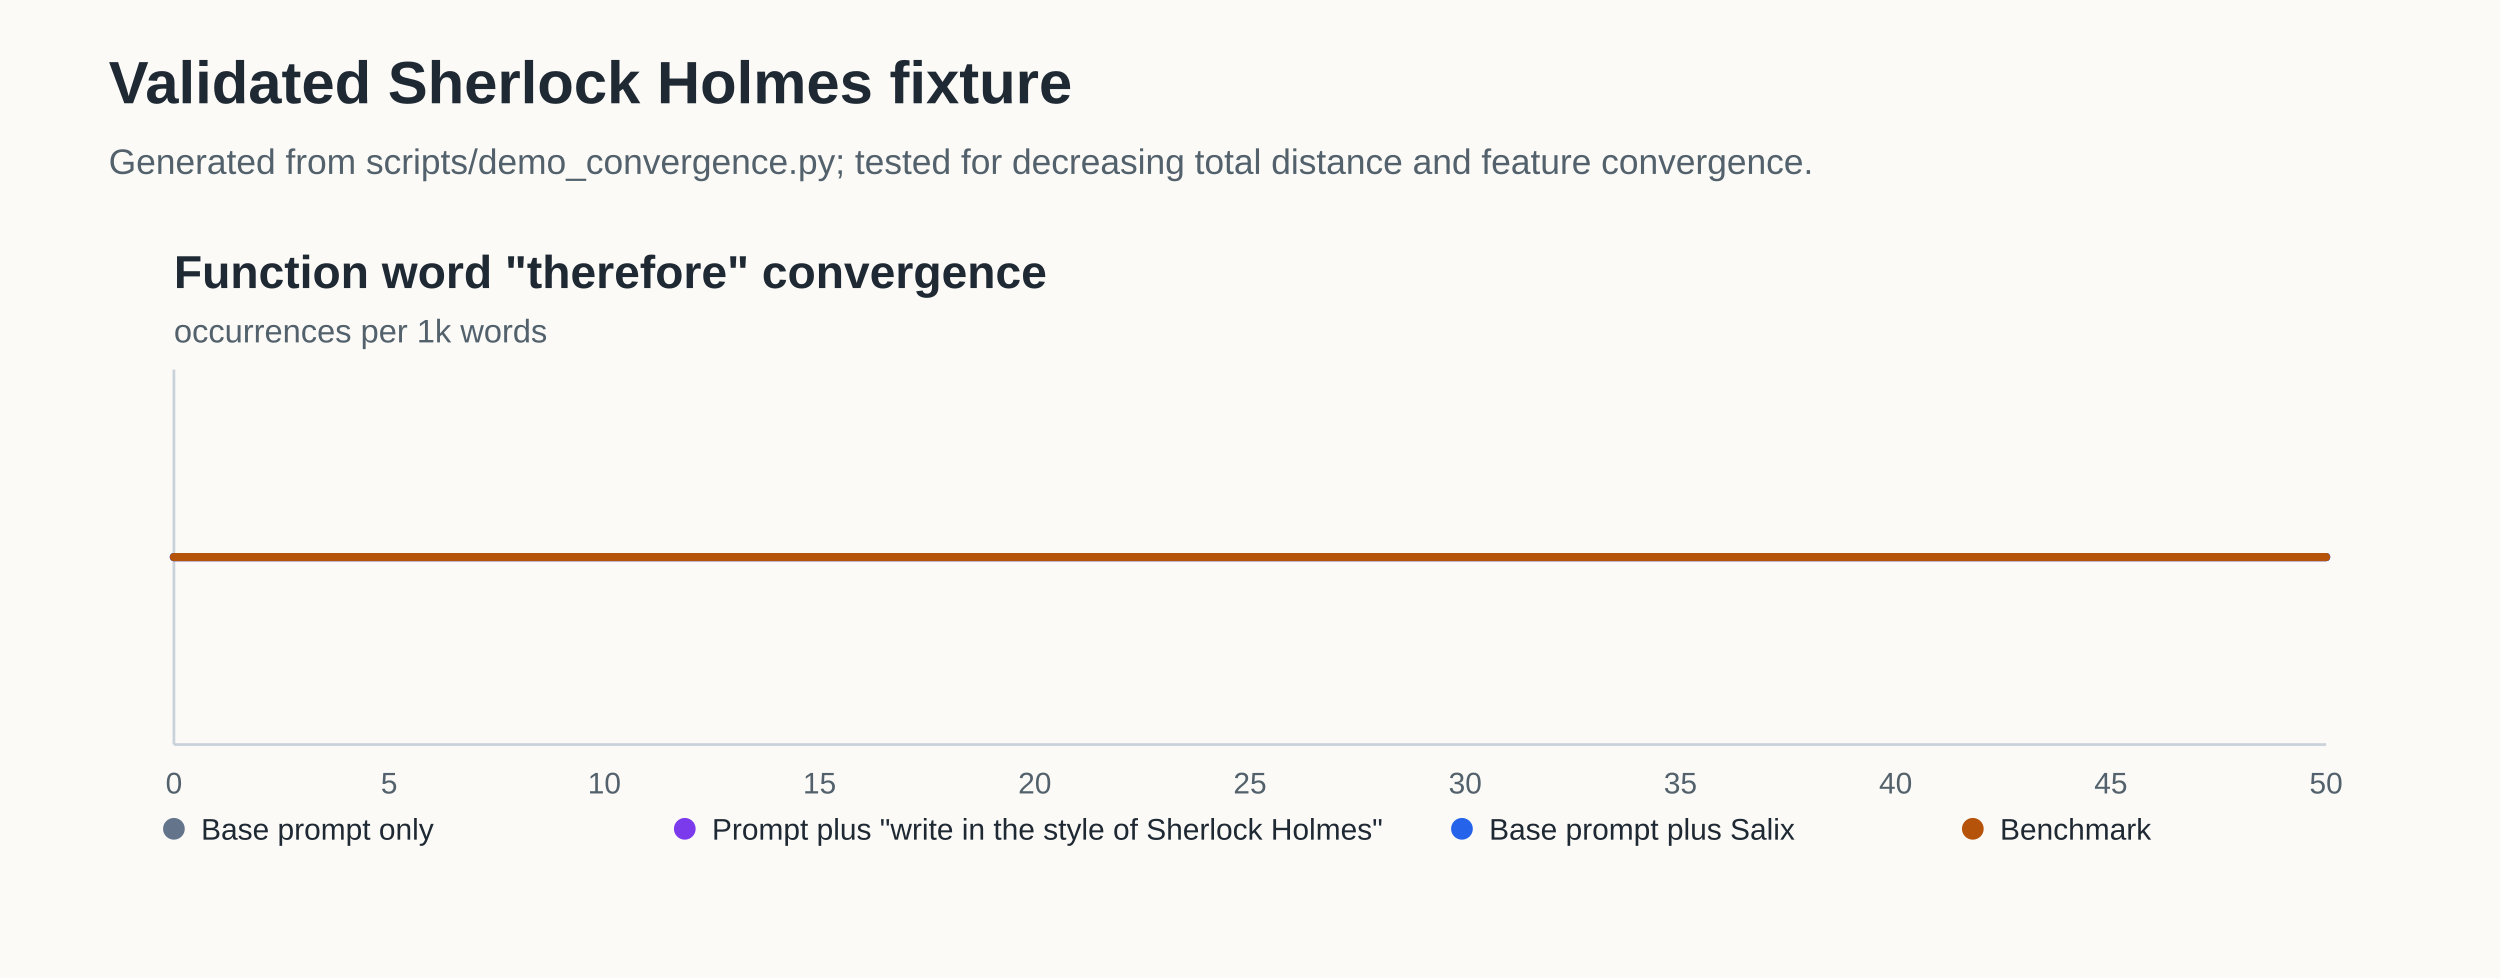
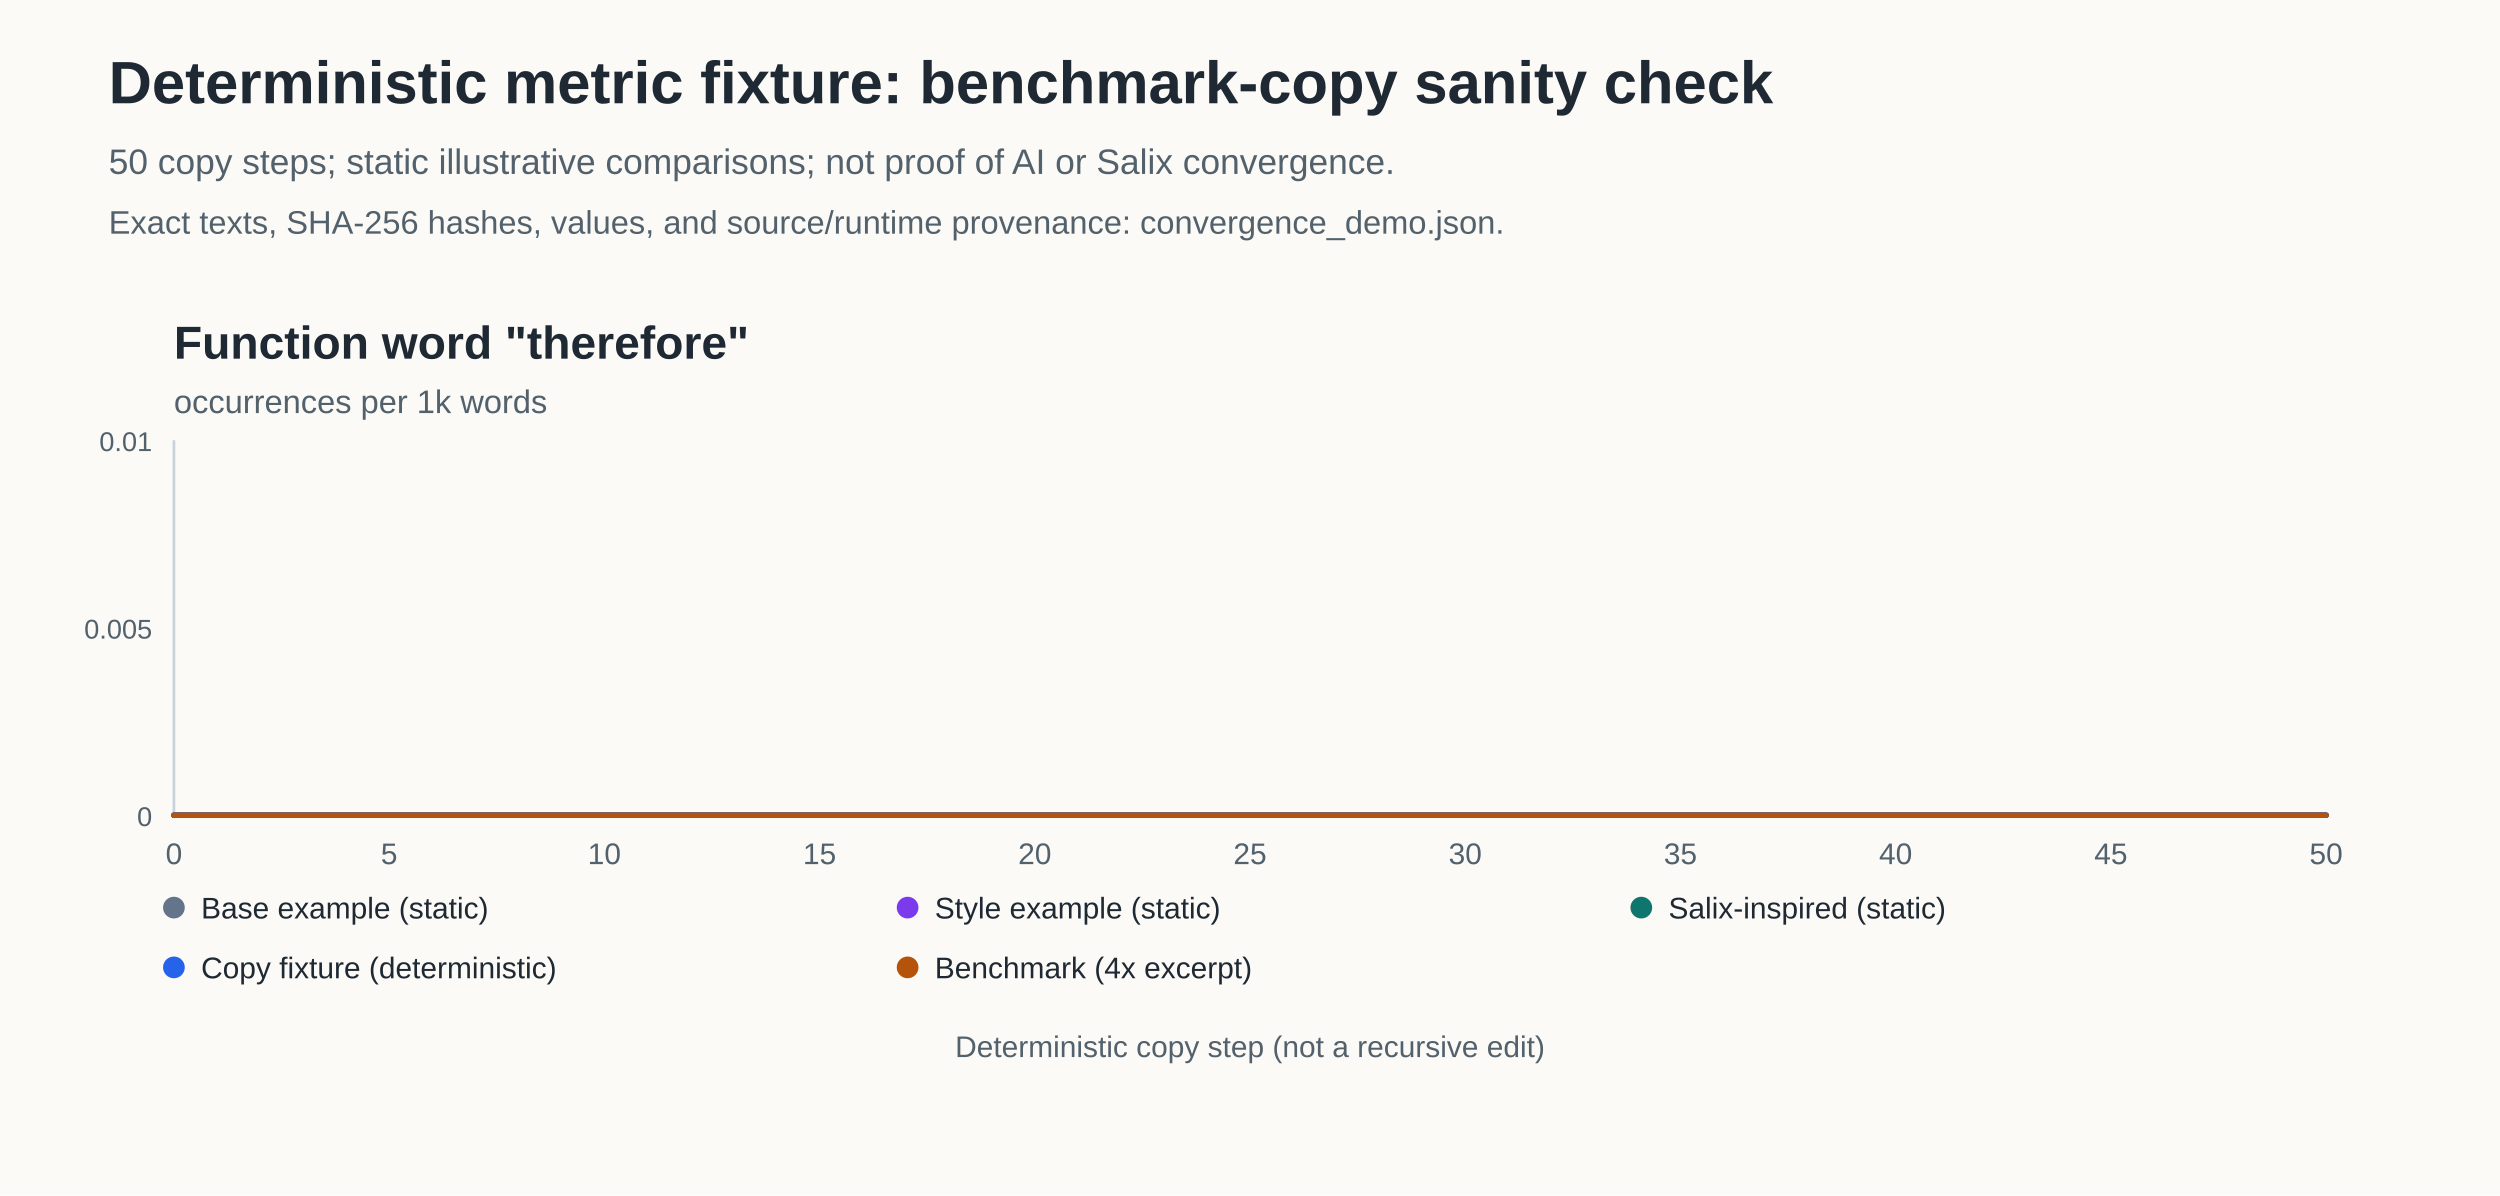
- <svg xmlns="http://www.w3.org/2000/svg" width="920" height="360" viewBox="0 0 920 360" role="img" aria-labelledby="title desc">
+ <svg xmlns="http://www.w3.org/2000/svg" width="920" height="440" viewBox="0 0 920 440" role="img" aria-labelledby="title desc">
  <rect width="100%" height="100%" fill="#fbfaf7" />
-   <text x="40" y="38" font-family="Arial, sans-serif" font-size="22" font-weight="700" fill="#1f2933">Validated Sherlock Holmes fixture</text>
-   <text x="40" y="64" font-family="Arial, sans-serif" font-size="13" fill="#52616b">Generated from scripts/demo_convergence.py; tested for decreasing total distance and feature convergence.</text>
-   <text x="64" y="106" font-family="Arial, sans-serif" font-size="17" font-weight="700" fill="#1f2933">Function word "therefore" convergence</text>
-   <text x="64" y="126" font-family="Arial, sans-serif" font-size="12" fill="#52616b">occurrences per 1k words</text>
-   <line x1="64" y1="274" x2="856" y2="274" stroke="#c9d1d9" stroke-width="1" />
-   <line x1="64" y1="136" x2="64" y2="274" stroke="#c9d1d9" stroke-width="1" />
-   <polyline points="64.0,205.0 79.8,205.0 95.7,205.0 111.5,205.0 127.4,205.0 143.2,205.0 159.0,205.0 174.9,205.0 190.7,205.0 206.6,205.0 222.4,205.0 238.2,205.0 254.1,205.0 269.9,205.0 285.8,205.0 301.6,205.0 317.4,205.0 333.3,205.0 349.1,205.0 365.0,205.0 380.8,205.0 396.6,205.0 412.5,205.0 428.3,205.0 444.2,205.0 460.0,205.0 475.8,205.0 491.7,205.0 507.5,205.0 523.4,205.0 539.2,205.0 555.0,205.0 570.9,205.0 586.7,205.0 602.6,205.0 618.4,205.0 634.2,205.0 650.1,205.0 665.9,205.0 681.8,205.0 697.6,205.0 713.4,205.0 729.3,205.0 745.1,205.0 761.0,205.0 776.8,205.0 792.6,205.0 808.5,205.0 824.3,205.0 840.2,205.0 856.0,205.0" fill="none" stroke="#64748b" stroke-width="3" stroke-linecap="round" stroke-linejoin="round" />
-   <polyline points="64.0,205.0 79.8,205.0 95.7,205.0 111.5,205.0 127.4,205.0 143.2,205.0 159.0,205.0 174.9,205.0 190.7,205.0 206.6,205.0 222.4,205.0 238.2,205.0 254.1,205.0 269.9,205.0 285.8,205.0 301.6,205.0 317.4,205.0 333.3,205.0 349.1,205.0 365.0,205.0 380.8,205.0 396.6,205.0 412.5,205.0 428.3,205.0 444.2,205.0 460.0,205.0 475.8,205.0 491.7,205.0 507.5,205.0 523.4,205.0 539.2,205.0 555.0,205.0 570.9,205.0 586.7,205.0 602.6,205.0 618.4,205.0 634.2,205.0 650.1,205.0 665.9,205.0 681.8,205.0 697.6,205.0 713.4,205.0 729.3,205.0 745.1,205.0 761.0,205.0 776.8,205.0 792.6,205.0 808.5,205.0 824.3,205.0 840.2,205.0 856.0,205.0" fill="none" stroke="#7c3aed" stroke-width="3" stroke-linecap="round" stroke-linejoin="round" />
-   <polyline points="64.0,205.0 79.8,205.0 95.7,205.0 111.5,205.0 127.4,205.0 143.2,205.0 159.0,205.0 174.9,205.0 190.7,205.0 206.6,205.0 222.4,205.0 238.2,205.0 254.1,205.0 269.9,205.0 285.8,205.0 301.6,205.0 317.4,205.0 333.3,205.0 349.1,205.0 365.0,205.0 380.8,205.0 396.6,205.0 412.5,205.0 428.3,205.0 444.2,205.0 460.0,205.0 475.8,205.0 491.7,205.0 507.5,205.0 523.4,205.0 539.2,205.0 555.0,205.0 570.9,205.0 586.7,205.0 602.6,205.0 618.4,205.0 634.2,205.0 650.1,205.0 665.9,205.0 681.8,205.0 697.6,205.0 713.4,205.0 729.3,205.0 745.1,205.0 761.0,205.0 776.8,205.0 792.6,205.0 808.5,205.0 824.3,205.0 840.2,205.0 856.0,205.0" fill="none" stroke="#2563eb" stroke-width="3" stroke-linecap="round" stroke-linejoin="round" />
-   <polyline points="64.0,205.0 79.8,205.0 95.7,205.0 111.5,205.0 127.4,205.0 143.2,205.0 159.0,205.0 174.9,205.0 190.7,205.0 206.6,205.0 222.4,205.0 238.2,205.0 254.1,205.0 269.9,205.0 285.8,205.0 301.6,205.0 317.4,205.0 333.3,205.0 349.1,205.0 365.0,205.0 380.8,205.0 396.6,205.0 412.5,205.0 428.3,205.0 444.2,205.0 460.0,205.0 475.8,205.0 491.7,205.0 507.5,205.0 523.4,205.0 539.2,205.0 555.0,205.0 570.9,205.0 586.7,205.0 602.6,205.0 618.4,205.0 634.2,205.0 650.1,205.0 665.9,205.0 681.8,205.0 697.6,205.0 713.4,205.0 729.3,205.0 745.1,205.0 761.0,205.0 776.8,205.0 792.6,205.0 808.5,205.0 824.3,205.0 840.2,205.0 856.0,205.0" fill="none" stroke="#b45309" stroke-width="3" stroke-linecap="round" stroke-linejoin="round" />
-   <circle cx="64" cy="305" r="4" fill="#64748b" />
-   <text x="74" y="309" font-family="Arial, sans-serif" font-size="11" fill="#1f2933">Base prompt only</text>
-   <circle cx="252" cy="305" r="4" fill="#7c3aed" />
-   <text x="262" y="309" font-family="Arial, sans-serif" font-size="11" fill="#1f2933">Prompt plus "write in the style of Sherlock Holmes"</text>
-   <circle cx="538" cy="305" r="4" fill="#2563eb" />
-   <text x="548" y="309" font-family="Arial, sans-serif" font-size="11" fill="#1f2933">Base prompt plus Salix</text>
-   <circle cx="726" cy="305" r="4" fill="#b45309" />
-   <text x="736" y="309" font-family="Arial, sans-serif" font-size="11" fill="#1f2933">Benchmark</text>
-   <text x="64.0" y="292" font-family="Arial, sans-serif" font-size="11" text-anchor="middle" fill="#52616b">0</text>
-   <text x="143.2" y="292" font-family="Arial, sans-serif" font-size="11" text-anchor="middle" fill="#52616b">5</text>
-   <text x="222.4" y="292" font-family="Arial, sans-serif" font-size="11" text-anchor="middle" fill="#52616b">10</text>
-   <text x="301.6" y="292" font-family="Arial, sans-serif" font-size="11" text-anchor="middle" fill="#52616b">15</text>
-   <text x="380.8" y="292" font-family="Arial, sans-serif" font-size="11" text-anchor="middle" fill="#52616b">20</text>
-   <text x="460.0" y="292" font-family="Arial, sans-serif" font-size="11" text-anchor="middle" fill="#52616b">25</text>
-   <text x="539.2" y="292" font-family="Arial, sans-serif" font-size="11" text-anchor="middle" fill="#52616b">30</text>
-   <text x="618.4" y="292" font-family="Arial, sans-serif" font-size="11" text-anchor="middle" fill="#52616b">35</text>
-   <text x="697.6" y="292" font-family="Arial, sans-serif" font-size="11" text-anchor="middle" fill="#52616b">40</text>
-   <text x="776.8" y="292" font-family="Arial, sans-serif" font-size="11" text-anchor="middle" fill="#52616b">45</text>
-   <text x="856.0" y="292" font-family="Arial, sans-serif" font-size="11" text-anchor="middle" fill="#52616b">50</text>
+   <text x="40" y="38" font-family="Arial, sans-serif" font-size="22" font-weight="700" fill="#1f2933">Deterministic metric fixture: benchmark-copy sanity check</text>
+   <text x="40" y="64" font-family="Arial, sans-serif" font-size="13" fill="#52616b">50 copy steps; static illustrative comparisons; not proof of AI or Salix convergence.</text>
+   <text x="40" y="86" font-family="Arial, sans-serif" font-size="12" fill="#52616b">Exact texts, SHA-256 hashes, values, and source/runtime provenance: convergence_demo.json.</text>
+   <text x="64" y="132" font-family="Arial, sans-serif" font-size="17" font-weight="700" fill="#1f2933">Function word "therefore"</text>
+   <text x="64" y="152" font-family="Arial, sans-serif" font-size="12" fill="#52616b">occurrences per 1k words</text>
+   <line x1="64" y1="300" x2="856" y2="300" stroke="#c9d1d9" stroke-width="1" />
+   <line x1="64" y1="162" x2="64" y2="300" stroke="#c9d1d9" stroke-width="1" />
+   <text x="56" y="304.0" font-family="Arial, sans-serif" font-size="10" text-anchor="end" fill="#52616b">0</text>
+   <text x="56" y="235.0" font-family="Arial, sans-serif" font-size="10" text-anchor="end" fill="#52616b">0.005</text>
+   <text x="56" y="166.0" font-family="Arial, sans-serif" font-size="10" text-anchor="end" fill="#52616b">0.01</text>
+   <polyline points="64.0,300.0 79.8,300.0 95.7,300.0 111.5,300.0 127.4,300.0 143.2,300.0 159.0,300.0 174.9,300.0 190.7,300.0 206.6,300.0 222.4,300.0 238.2,300.0 254.1,300.0 269.9,300.0 285.8,300.0 301.6,300.0 317.4,300.0 333.3,300.0 349.1,300.0 365.0,300.0 380.8,300.0 396.6,300.0 412.5,300.0 428.3,300.0 444.2,300.0 460.0,300.0 475.8,300.0 491.7,300.0 507.5,300.0 523.4,300.0 539.2,300.0 555.0,300.0 570.9,300.0 586.7,300.0 602.6,300.0 618.4,300.0 634.2,300.0 650.1,300.0 665.9,300.0 681.8,300.0 697.6,300.0 713.4,300.0 729.3,300.0 745.1,300.0 761.0,300.0 776.8,300.0 792.6,300.0 808.5,300.0 824.3,300.0 840.2,300.0 856.0,300.0" fill="none" stroke="#64748b" data-series-id="base_example" data-available="true" stroke-dasharray="none" stroke-width="2" stroke-linecap="round" stroke-linejoin="round" />
+   <polyline points="64.0,300.0 79.8,300.0 95.7,300.0 111.5,300.0 127.4,300.0 143.2,300.0 159.0,300.0 174.9,300.0 190.7,300.0 206.6,300.0 222.4,300.0 238.2,300.0 254.1,300.0 269.9,300.0 285.8,300.0 301.6,300.0 317.4,300.0 333.3,300.0 349.1,300.0 365.0,300.0 380.8,300.0 396.6,300.0 412.5,300.0 428.3,300.0 444.2,300.0 460.0,300.0 475.8,300.0 491.7,300.0 507.5,300.0 523.4,300.0 539.2,300.0 555.0,300.0 570.9,300.0 586.7,300.0 602.6,300.0 618.4,300.0 634.2,300.0 650.1,300.0 665.9,300.0 681.8,300.0 697.6,300.0 713.4,300.0 729.3,300.0 745.1,300.0 761.0,300.0 776.8,300.0 792.6,300.0 808.5,300.0 824.3,300.0 840.2,300.0 856.0,300.0" fill="none" stroke="#7c3aed" data-series-id="style_example" data-available="true" stroke-dasharray="none" stroke-width="2" stroke-linecap="round" stroke-linejoin="round" />
+   <polyline points="64.0,300.0 79.8,300.0 95.7,300.0 111.5,300.0 127.4,300.0 143.2,300.0 159.0,300.0 174.9,300.0 190.7,300.0 206.6,300.0 222.4,300.0 238.2,300.0 254.1,300.0 269.9,300.0 285.8,300.0 301.6,300.0 317.4,300.0 333.3,300.0 349.1,300.0 365.0,300.0 380.8,300.0 396.6,300.0 412.5,300.0 428.3,300.0 444.2,300.0 460.0,300.0 475.8,300.0 491.7,300.0 507.5,300.0 523.4,300.0 539.2,300.0 555.0,300.0 570.9,300.0 586.7,300.0 602.6,300.0 618.4,300.0 634.2,300.0 650.1,300.0 665.9,300.0 681.8,300.0 697.6,300.0 713.4,300.0 729.3,300.0 745.1,300.0 761.0,300.0 776.8,300.0 792.6,300.0 808.5,300.0 824.3,300.0 840.2,300.0 856.0,300.0" fill="none" stroke="#0f766e" data-series-id="salix_inspired_example" data-available="true" stroke-dasharray="none" stroke-width="2" stroke-linecap="round" stroke-linejoin="round" />
+   <polyline points="64.0,300.0 79.8,300.0 95.7,300.0 111.5,300.0 127.4,300.0 143.2,300.0 159.0,300.0 174.9,300.0 190.7,300.0 206.6,300.0 222.4,300.0 238.2,300.0 254.1,300.0 269.9,300.0 285.8,300.0 301.6,300.0 317.4,300.0 333.3,300.0 349.1,300.0 365.0,300.0 380.8,300.0 396.6,300.0 412.5,300.0 428.3,300.0 444.2,300.0 460.0,300.0 475.8,300.0 491.7,300.0 507.5,300.0 523.4,300.0 539.2,300.0 555.0,300.0 570.9,300.0 586.7,300.0 602.6,300.0 618.4,300.0 634.2,300.0 650.1,300.0 665.9,300.0 681.8,300.0 697.6,300.0 713.4,300.0 729.3,300.0 745.1,300.0 761.0,300.0 776.8,300.0 792.6,300.0 808.5,300.0 824.3,300.0 840.2,300.0 856.0,300.0" fill="none" stroke="#2563eb" data-series-id="copy_fixture" data-available="true" stroke-dasharray="none" stroke-width="2" stroke-linecap="round" stroke-linejoin="round" />
+   <polyline points="64.0,300.0 79.8,300.0 95.7,300.0 111.5,300.0 127.4,300.0 143.2,300.0 159.0,300.0 174.9,300.0 190.7,300.0 206.6,300.0 222.4,300.0 238.2,300.0 254.1,300.0 269.9,300.0 285.8,300.0 301.6,300.0 317.4,300.0 333.3,300.0 349.1,300.0 365.0,300.0 380.8,300.0 396.6,300.0 412.5,300.0 428.3,300.0 444.2,300.0 460.0,300.0 475.8,300.0 491.7,300.0 507.5,300.0 523.4,300.0 539.2,300.0 555.0,300.0 570.9,300.0 586.7,300.0 602.6,300.0 618.4,300.0 634.2,300.0 650.1,300.0 665.9,300.0 681.8,300.0 697.6,300.0 713.4,300.0 729.3,300.0 745.1,300.0 761.0,300.0 776.8,300.0 792.6,300.0 808.5,300.0 824.3,300.0 840.2,300.0 856.0,300.0" fill="none" stroke="#b45309" data-series-id="benchmark" data-available="true" stroke-dasharray="none" stroke-width="2" stroke-linecap="round" stroke-linejoin="round" />
+   <circle cx="64" cy="334" r="4" fill="#64748b" />
+   <text x="74" y="338" font-family="Arial, sans-serif" font-size="11" fill="#1f2933">Base example (static)</text>
+   <circle cx="334" cy="334" r="4" fill="#7c3aed" />
+   <text x="344" y="338" font-family="Arial, sans-serif" font-size="11" fill="#1f2933">Style example (static)</text>
+   <circle cx="604" cy="334" r="4" fill="#0f766e" />
+   <text x="614" y="338" font-family="Arial, sans-serif" font-size="11" fill="#1f2933">Salix-inspired (static)</text>
+   <circle cx="64" cy="356" r="4" fill="#2563eb" />
+   <text x="74" y="360" font-family="Arial, sans-serif" font-size="11" fill="#1f2933">Copy fixture (deterministic)</text>
+   <circle cx="334" cy="356" r="4" fill="#b45309" />
+   <text x="344" y="360" font-family="Arial, sans-serif" font-size="11" fill="#1f2933">Benchmark (4x excerpt)</text>
+   <text x="460.0" y="389" font-family="Arial, sans-serif" font-size="11" text-anchor="middle" fill="#52616b">Deterministic copy step (not a recursive edit)</text>
+   <text x="64.0" y="318" font-family="Arial, sans-serif" font-size="11" text-anchor="middle" fill="#52616b">0</text>
+   <text x="143.2" y="318" font-family="Arial, sans-serif" font-size="11" text-anchor="middle" fill="#52616b">5</text>
+   <text x="222.4" y="318" font-family="Arial, sans-serif" font-size="11" text-anchor="middle" fill="#52616b">10</text>
+   <text x="301.6" y="318" font-family="Arial, sans-serif" font-size="11" text-anchor="middle" fill="#52616b">15</text>
+   <text x="380.8" y="318" font-family="Arial, sans-serif" font-size="11" text-anchor="middle" fill="#52616b">20</text>
+   <text x="460.0" y="318" font-family="Arial, sans-serif" font-size="11" text-anchor="middle" fill="#52616b">25</text>
+   <text x="539.2" y="318" font-family="Arial, sans-serif" font-size="11" text-anchor="middle" fill="#52616b">30</text>
+   <text x="618.4" y="318" font-family="Arial, sans-serif" font-size="11" text-anchor="middle" fill="#52616b">35</text>
+   <text x="697.6" y="318" font-family="Arial, sans-serif" font-size="11" text-anchor="middle" fill="#52616b">40</text>
+   <text x="776.8" y="318" font-family="Arial, sans-serif" font-size="11" text-anchor="middle" fill="#52616b">45</text>
+   <text x="856.0" y="318" font-family="Arial, sans-serif" font-size="11" text-anchor="middle" fill="#52616b">50</text>
</svg>
